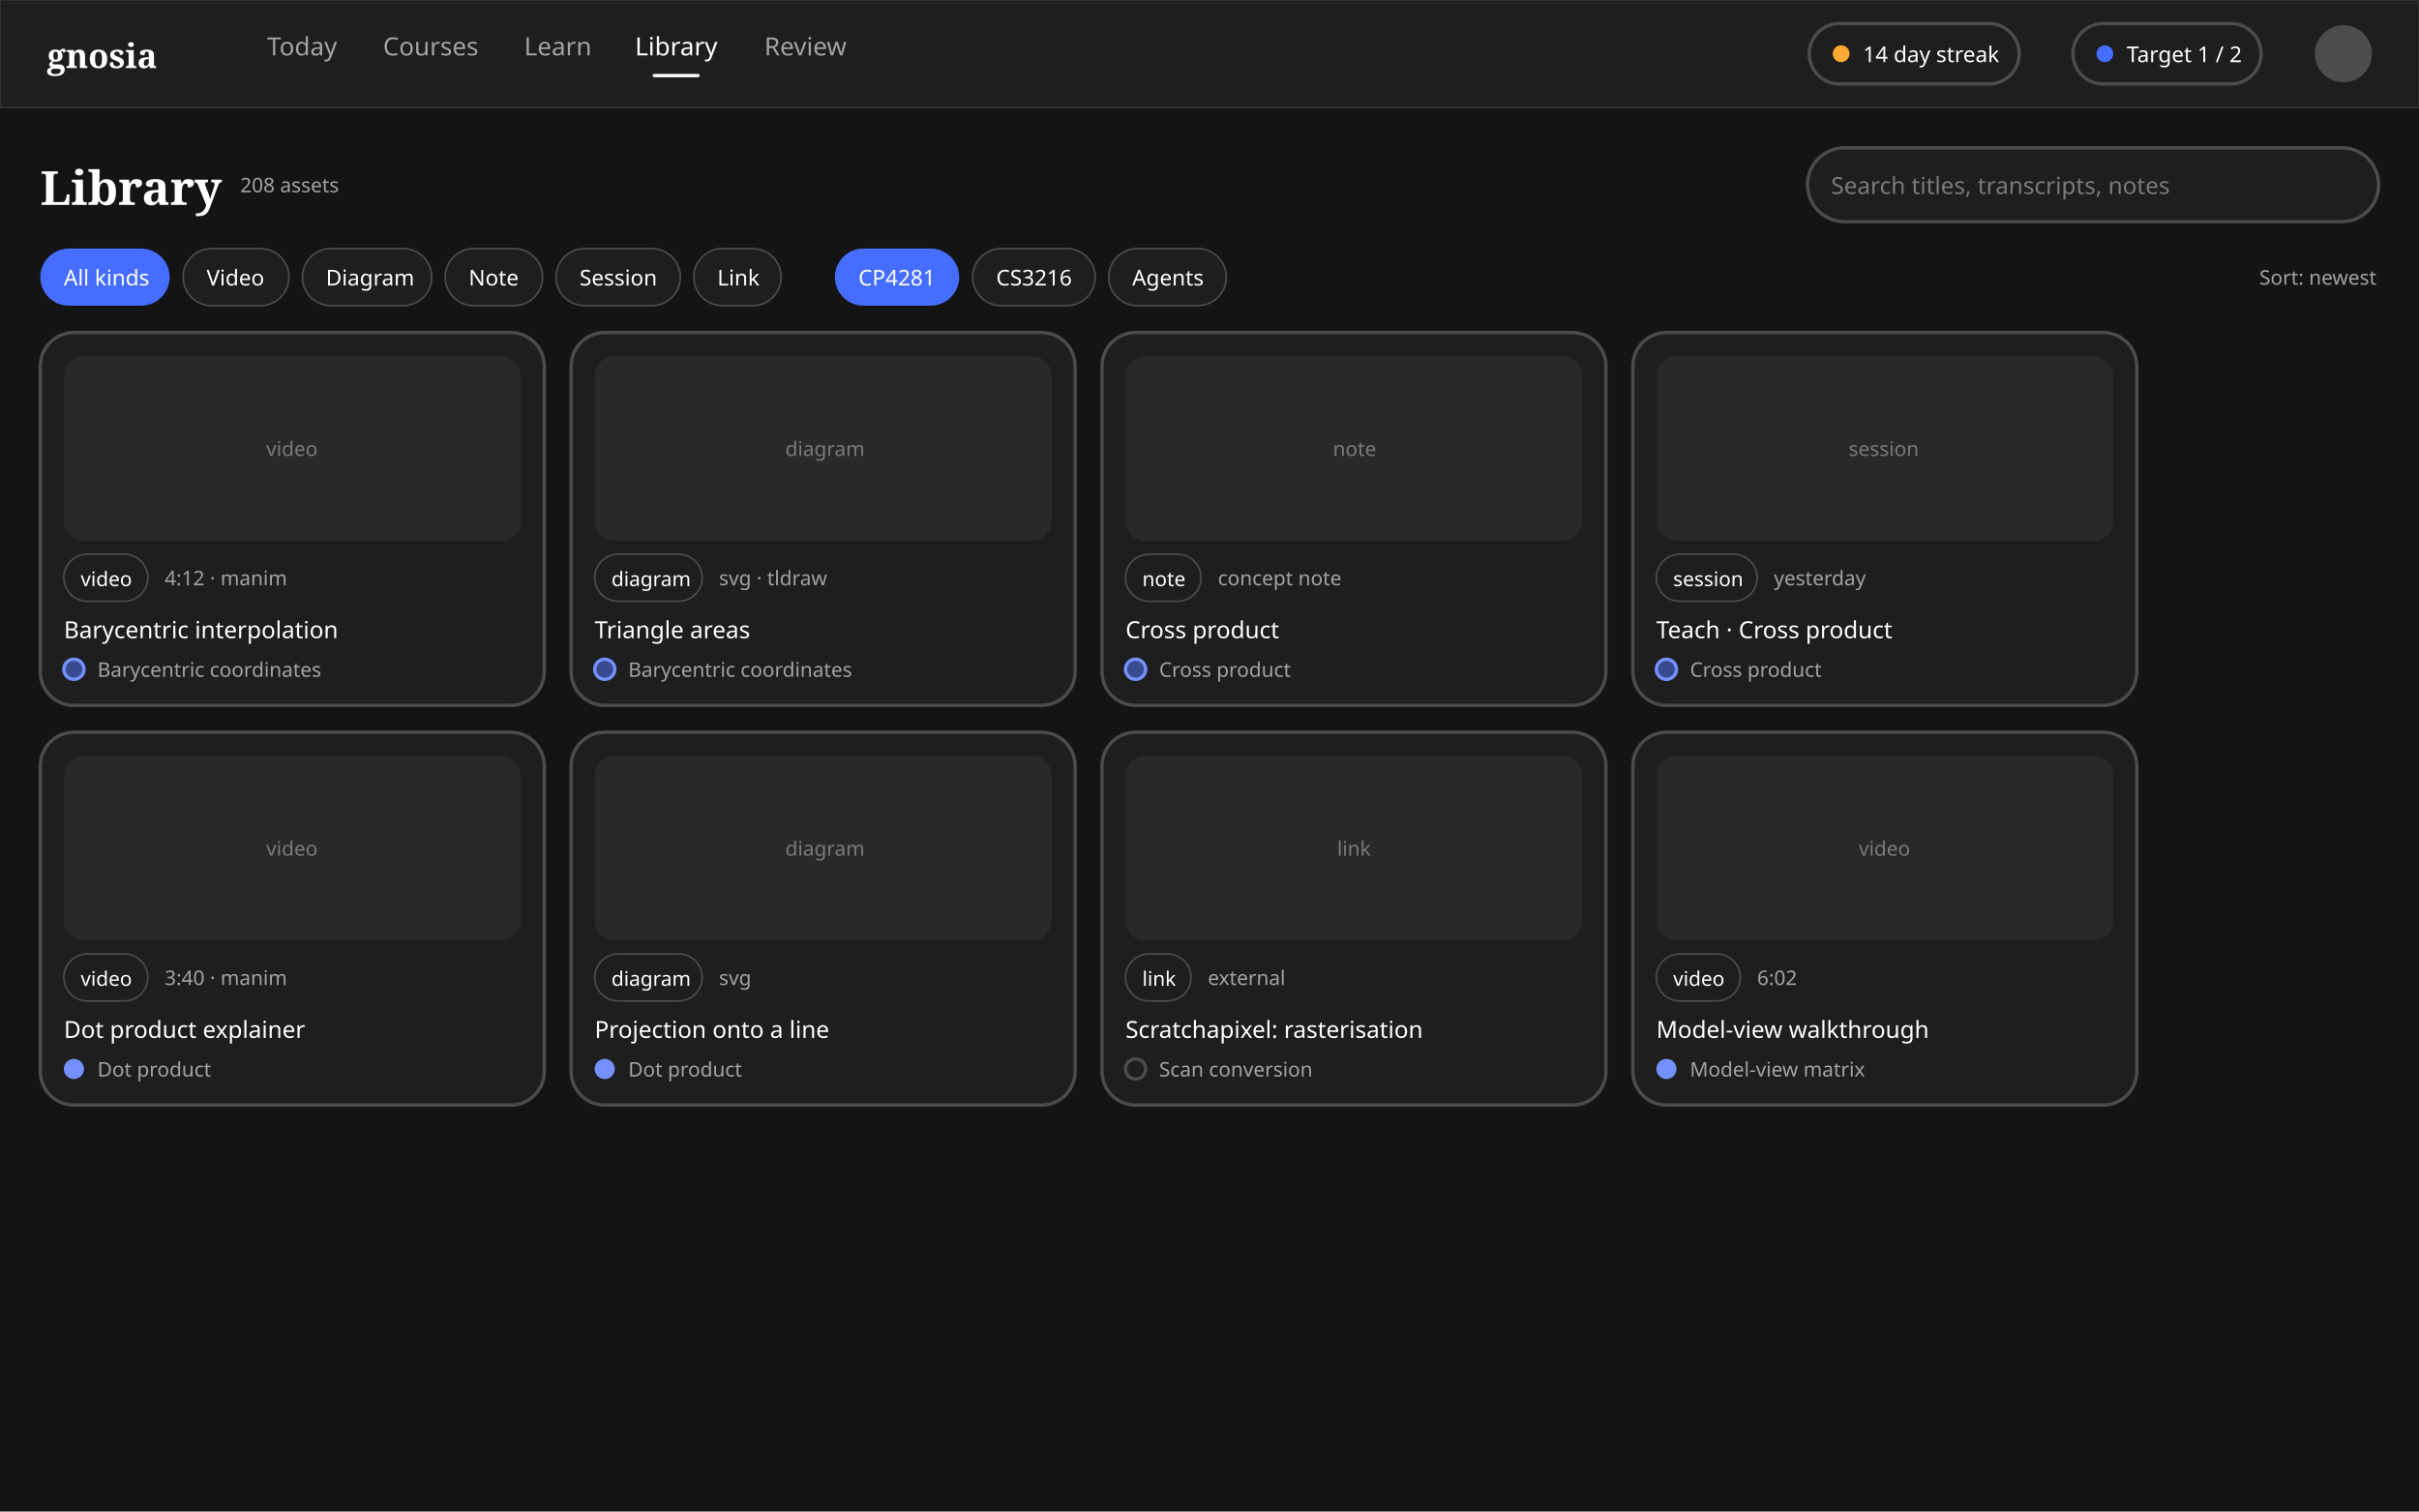
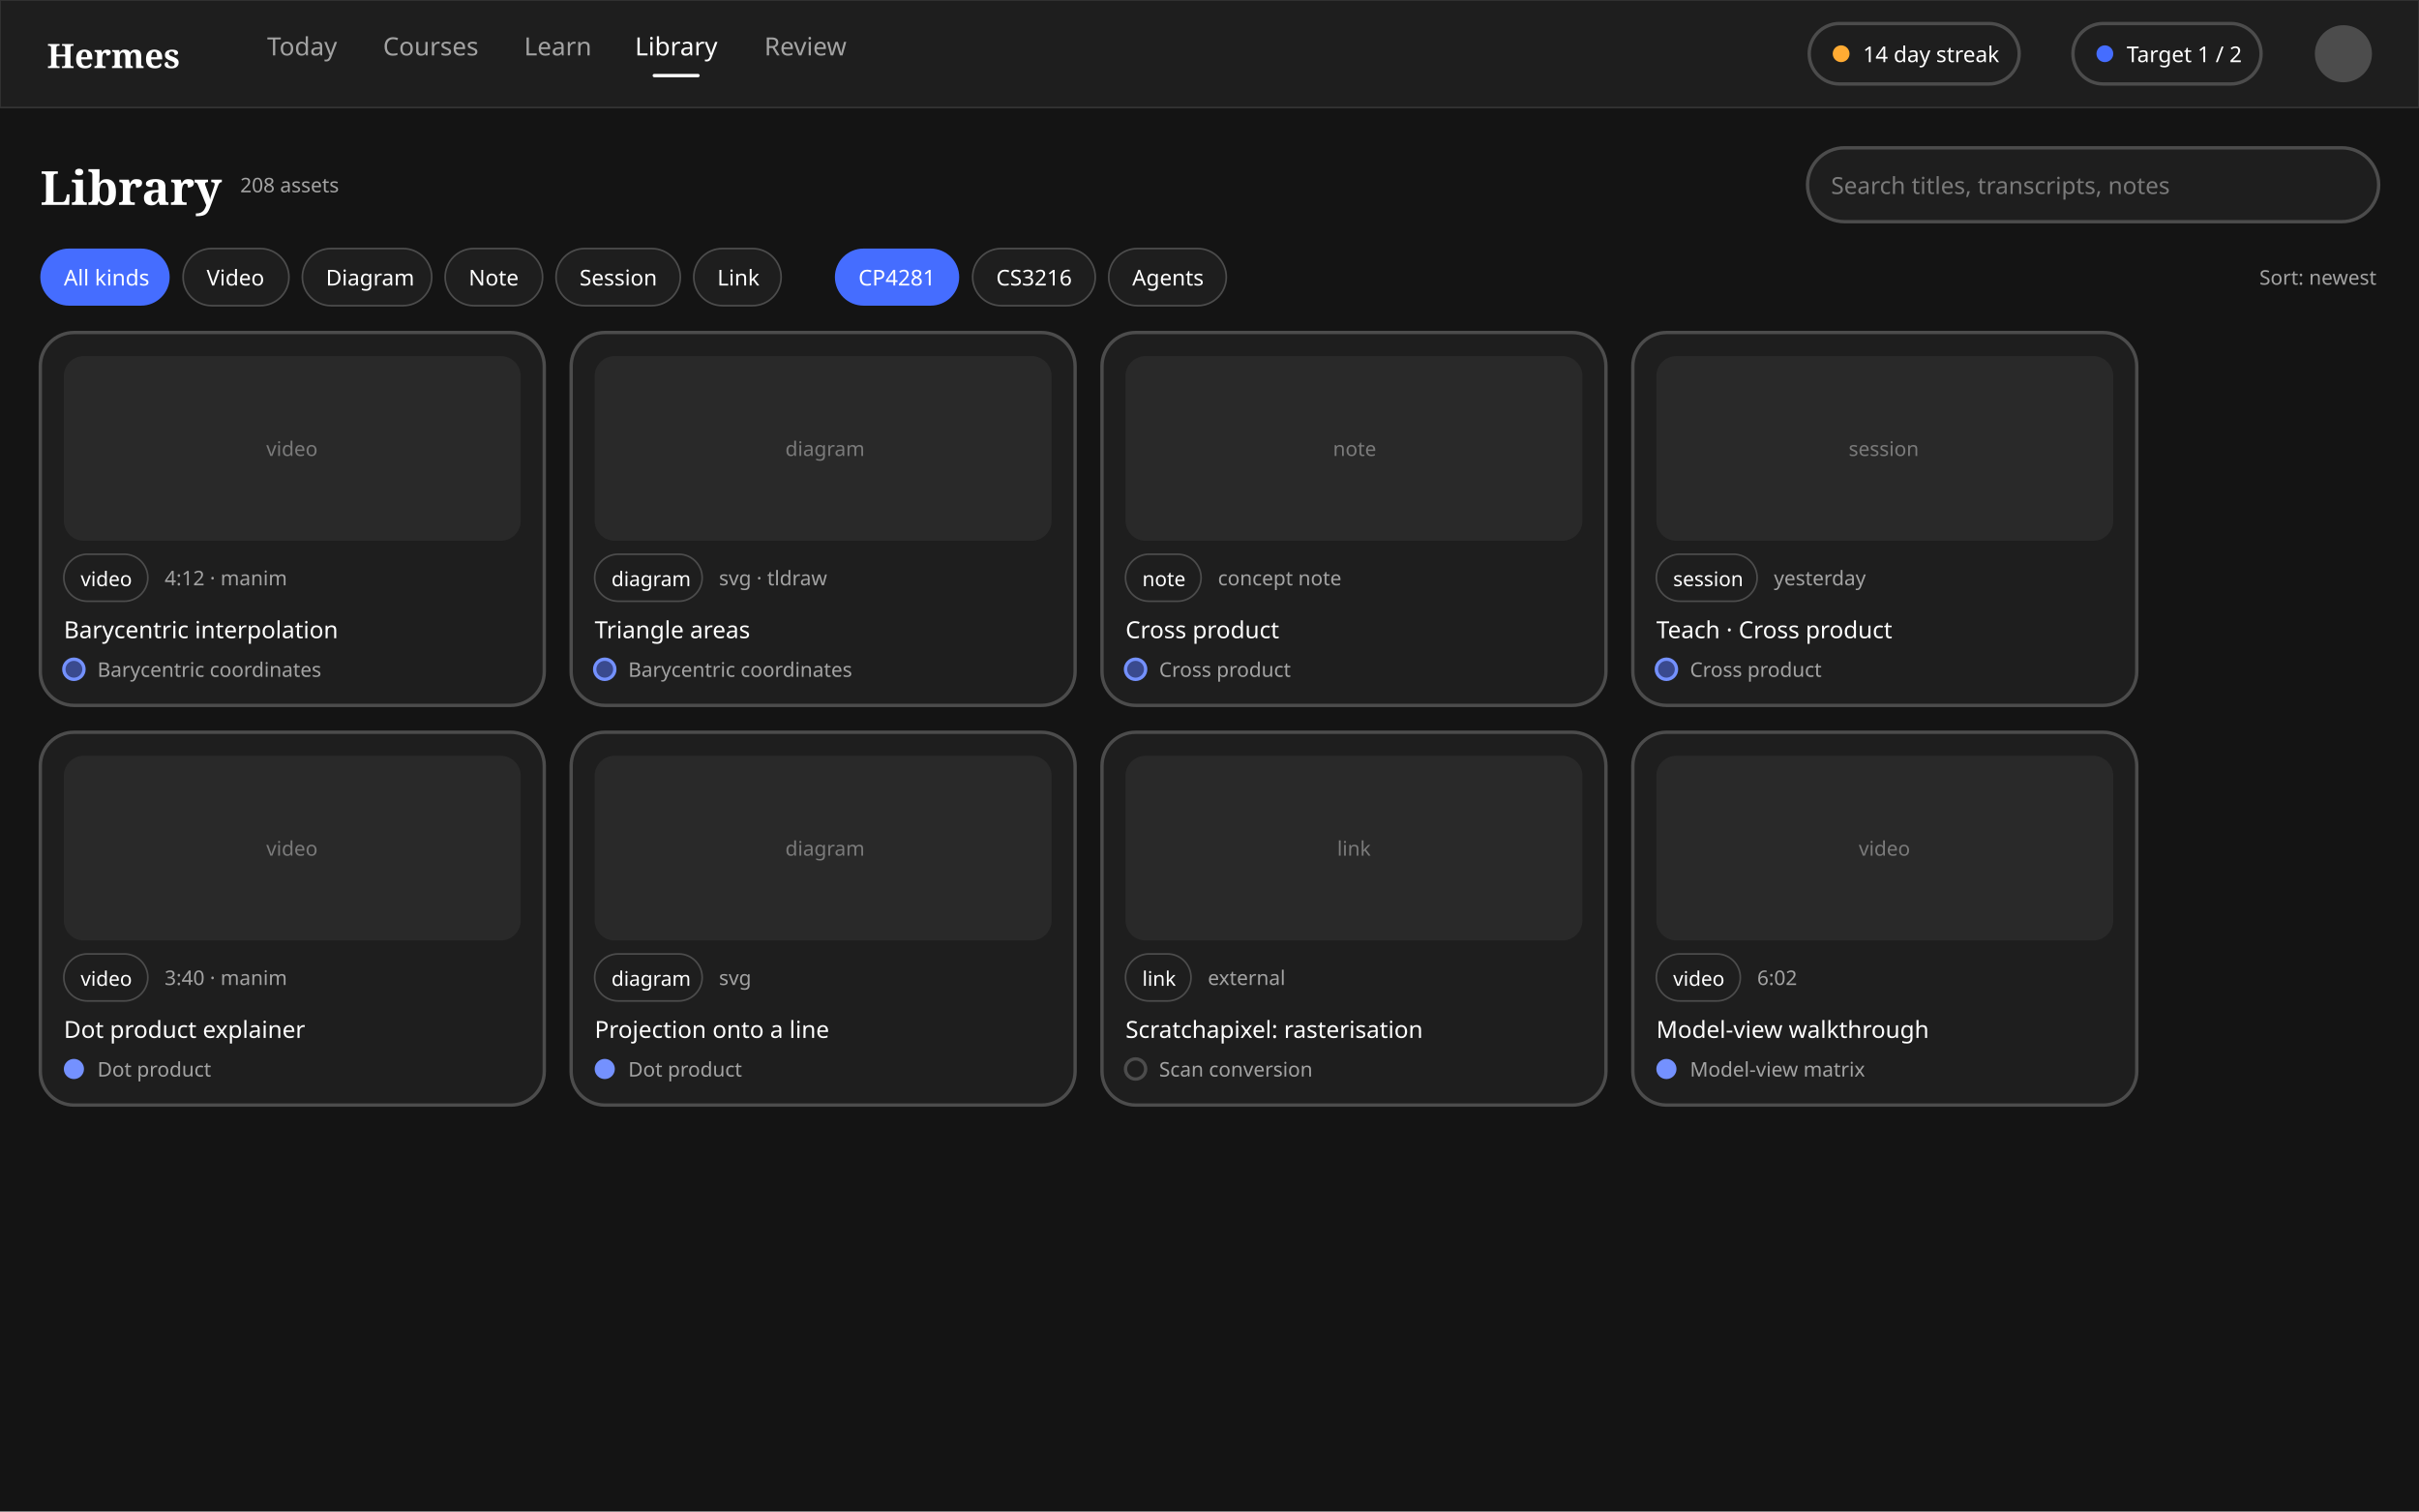
<svg xmlns="http://www.w3.org/2000/svg" width="1440" height="900" viewBox="0 0 1440 900">
  <defs>
    <clipPath id="clip0">
      <rect width="1440" height="900" />
    </clipPath>
  </defs>
  <g>
    <rect width="1440" height="900" fill="#141414" />
    <g clip-path="url(#clip0)">
      <g>
        <rect width="1440" height="64" fill="#1E1E1E" stroke="#333333" stroke-width="1" />
        <g transform="translate(28, 20.5)">
-           <text x="0" y="20" font-family="Georgia, serif" font-size="20" font-weight="700" fill="#FFFFFF">gnosia</text>
+           <text x="0" y="20" font-family="Georgia, serif" font-size="20" font-weight="700" fill="#FFFFFF">Hermes</text>
        </g>
        <g transform="translate(159, 18)">
          <g>
            <g>
              <text x="0" y="15" font-family="Figtree, Nunito, system-ui, sans-serif" font-size="15" font-weight="500" fill="#A3A3A3">Today</text>
            </g>
            <g transform="translate(6.5, 26)">
              <rect width="28" height="2" rx="1" ry="1" fill="#1E1E1E" />
            </g>
          </g>
          <g transform="translate(69, 0)">
            <g>
              <text x="0" y="15" font-family="Figtree, Nunito, system-ui, sans-serif" font-size="15" font-weight="500" fill="#A3A3A3">Courses</text>
            </g>
            <g transform="translate(14, 26)">
              <rect width="28" height="2" rx="1" ry="1" fill="#1E1E1E" />
            </g>
          </g>
          <g transform="translate(153, 0)">
            <g>
              <text x="0" y="15" font-family="Figtree, Nunito, system-ui, sans-serif" font-size="15" font-weight="500" fill="#A3A3A3">Learn</text>
            </g>
            <g transform="translate(5, 26)">
              <rect width="28" height="2" rx="1" ry="1" fill="#1E1E1E" />
            </g>
          </g>
          <g transform="translate(219, 0)">
            <g>
              <text x="0" y="15" font-family="Figtree, Nunito, system-ui, sans-serif" font-size="15" fill="#FFFFFF">Library</text>
            </g>
            <g transform="translate(10.5, 26)">
              <rect width="28" height="2" rx="1" ry="1" fill="#FFFFFF" />
            </g>
          </g>
          <g transform="translate(296, 0)">
            <g>
              <text x="0" y="15" font-family="Figtree, Nunito, system-ui, sans-serif" font-size="15" font-weight="500" fill="#A3A3A3">Review</text>
            </g>
            <g transform="translate(10.5, 26)">
              <rect width="28" height="2" rx="1" ry="1" fill="#1E1E1E" />
            </g>
          </g>
        </g>
        <g transform="translate(536, 32)" />
        <g transform="translate(1077, 14)">
          <rect width="125" height="36" rx="18" ry="18" fill="#1E1E1E" stroke="#4C4C4C" stroke-width="2" />
          <g transform="translate(14, 13)">
            <ellipse cx="5" cy="5" rx="5" ry="5" fill="#FFAB33" />
          </g>
          <g transform="translate(32, 10)">
            <text x="0" y="13" font-family="Figtree, Nunito, system-ui, sans-serif" font-size="13" fill="#FFFFFF">14 day streak</text>
          </g>
        </g>
        <g transform="translate(1234, 14)">
          <rect width="112" height="36" rx="18" ry="18" fill="#1E1E1E" stroke="#4C4C4C" stroke-width="2" />
          <g transform="translate(14, 13)">
            <ellipse cx="5" cy="5" rx="5" ry="5" fill="#456DFF" />
          </g>
          <g transform="translate(32, 10)">
            <text x="0" y="13" font-family="Figtree, Nunito, system-ui, sans-serif" font-size="13" fill="#FFFFFF">Target 1 / 2</text>
          </g>
        </g>
        <g transform="translate(1378, 15)">
          <ellipse cx="17" cy="17" rx="17" ry="17" fill="#4C4C4C" />
        </g>
      </g>
      <g transform="translate(0, 64)">
        <g transform="translate(24, 24)">
          <g transform="translate(0, 6)">
            <text x="0" y="28" font-family="Georgia, serif" font-size="28" font-weight="700" fill="#FFFFFF">Library</text>
          </g>
          <g transform="translate(119, 14.5)">
            <text x="0" y="12" font-family="Figtree, Nunito, system-ui, sans-serif" font-size="12" fill="#A3A3A3">208 assets</text>
          </g>
          <g transform="translate(191, 22)" />
          <g transform="translate(1052, 0)">
            <rect width="340" height="44" rx="22" ry="22" fill="#1E1E1E" stroke="#4C4C4C" stroke-width="2" />
            <g transform="translate(14, 13.5)">
              <text x="0" y="14" font-family="Figtree, Nunito, system-ui, sans-serif" font-size="14" fill="#7A7A7A">Search titles, transcripts, notes</text>
            </g>
          </g>
        </g>
        <g transform="translate(24, 84)">
          <g>
            <rect width="77" height="34" rx="17" ry="17" fill="#456DFF" />
            <g transform="translate(14, 9)">
              <text x="0" y="13" font-family="Figtree, Nunito, system-ui, sans-serif" font-size="13" font-weight="500" fill="#FFFFFF">All kinds</text>
            </g>
          </g>
          <g transform="translate(85, 0)">
            <rect width="63" height="34" rx="17" ry="17" fill="#1E1E1E" stroke="#4C4C4C" stroke-width="1" />
            <g transform="translate(14, 9)">
              <text x="0" y="13" font-family="Figtree, Nunito, system-ui, sans-serif" font-size="13" font-weight="500" fill="#FFFFFF">Video</text>
            </g>
          </g>
          <g transform="translate(156, 0)">
            <rect width="77" height="34" rx="17" ry="17" fill="#1E1E1E" stroke="#4C4C4C" stroke-width="1" />
            <g transform="translate(14, 9)">
              <text x="0" y="13" font-family="Figtree, Nunito, system-ui, sans-serif" font-size="13" font-weight="500" fill="#FFFFFF">Diagram</text>
            </g>
          </g>
          <g transform="translate(241, 0)">
            <rect width="58" height="34" rx="17" ry="17" fill="#1E1E1E" stroke="#4C4C4C" stroke-width="1" />
            <g transform="translate(14, 9)">
              <text x="0" y="13" font-family="Figtree, Nunito, system-ui, sans-serif" font-size="13" font-weight="500" fill="#FFFFFF">Note</text>
            </g>
          </g>
          <g transform="translate(307, 0)">
            <rect width="74" height="34" rx="17" ry="17" fill="#1E1E1E" stroke="#4C4C4C" stroke-width="1" />
            <g transform="translate(14, 9)">
              <text x="0" y="13" font-family="Figtree, Nunito, system-ui, sans-serif" font-size="13" font-weight="500" fill="#FFFFFF">Session</text>
            </g>
          </g>
          <g transform="translate(389, 0)">
            <rect width="52" height="34" rx="17" ry="17" fill="#1E1E1E" stroke="#4C4C4C" stroke-width="1" />
            <g transform="translate(14, 9)">
              <text x="0" y="13" font-family="Figtree, Nunito, system-ui, sans-serif" font-size="13" font-weight="500" fill="#FFFFFF">Link</text>
            </g>
          </g>
          <g transform="translate(449, 17)" />
          <g transform="translate(473, 0)">
            <rect width="74" height="34" rx="17" ry="17" fill="#456DFF" />
            <g transform="translate(14, 9)">
              <text x="0" y="13" font-family="Figtree, Nunito, system-ui, sans-serif" font-size="13" font-weight="500" fill="#FFFFFF">CP4281</text>
            </g>
          </g>
          <g transform="translate(555, 0)">
            <rect width="73" height="34" rx="17" ry="17" fill="#1E1E1E" stroke="#4C4C4C" stroke-width="1" />
            <g transform="translate(14, 9)">
              <text x="0" y="13" font-family="Figtree, Nunito, system-ui, sans-serif" font-size="13" font-weight="500" fill="#FFFFFF">CS3216</text>
            </g>
          </g>
          <g transform="translate(636, 0)">
            <rect width="70" height="34" rx="17" ry="17" fill="#1E1E1E" stroke="#4C4C4C" stroke-width="1" />
            <g transform="translate(14, 9)">
              <text x="0" y="13" font-family="Figtree, Nunito, system-ui, sans-serif" font-size="13" font-weight="500" fill="#FFFFFF">Agents</text>
            </g>
          </g>
          <g transform="translate(714, 17)" />
          <g transform="translate(1321, 9.5)">
            <text x="0" y="12" font-family="Figtree, Nunito, system-ui, sans-serif" font-size="12" fill="#A3A3A3">Sort: newest</text>
          </g>
        </g>
        <g transform="translate(24, 134)">
          <g>
            <g>
              <rect width="300" height="222" rx="20" ry="20" fill="#1E1E1E" stroke="#4C4C4C" stroke-width="2" />
              <g transform="translate(14, 14)">
                <rect width="272" height="110" rx="12" ry="12" fill="#292929" />
                <g transform="translate(120.5, 47.5)">
                  <text x="0" y="12" font-family="Figtree, Nunito, system-ui, sans-serif" font-size="12" fill="#7A7A7A">video</text>
                </g>
              </g>
              <g transform="translate(14, 132)">
                <g>
                  <rect width="50" height="28" rx="14" ry="14" fill="#1E1E1E" stroke="#4C4C4C" stroke-width="1" />
                  <g transform="translate(10, 7)">
                    <text x="0" y="12" font-family="Figtree, Nunito, system-ui, sans-serif" font-size="12" font-weight="500" fill="#FFFFFF">video</text>
                  </g>
                </g>
                <g transform="translate(60, 6.5)">
                  <text x="0" y="12" font-family="Figtree, Nunito, system-ui, sans-serif" font-size="12" fill="#A3A3A3">4:12 · manim</text>
                </g>
              </g>
              <g transform="translate(14, 168)">
                <text x="0" y="14" font-family="Figtree, Nunito, system-ui, sans-serif" font-size="14" fill="#FFFFFF">Barycentric interpolation</text>
              </g>
              <g transform="translate(14, 193)">
                <g transform="translate(0, 1.5)">
                  <ellipse cx="6" cy="6" rx="6" ry="6" fill="#3A4A8F" stroke="#7491FF" stroke-width="2" />
                </g>
                <g transform="translate(20, 0)">
                  <text x="0" y="12" font-family="Figtree, Nunito, system-ui, sans-serif" font-size="12" fill="#A3A3A3">Barycentric coordinates</text>
                </g>
              </g>
            </g>
            <g transform="translate(316, 0)">
              <rect width="300" height="222" rx="20" ry="20" fill="#1E1E1E" stroke="#4C4C4C" stroke-width="2" />
              <g transform="translate(14, 14)">
                <rect width="272" height="110" rx="12" ry="12" fill="#292929" />
                <g transform="translate(113.5, 47.5)">
                  <text x="0" y="12" font-family="Figtree, Nunito, system-ui, sans-serif" font-size="12" fill="#7A7A7A">diagram</text>
                </g>
              </g>
              <g transform="translate(14, 132)">
                <g>
                  <rect width="64" height="28" rx="14" ry="14" fill="#1E1E1E" stroke="#4C4C4C" stroke-width="1" />
                  <g transform="translate(10, 7)">
                    <text x="0" y="12" font-family="Figtree, Nunito, system-ui, sans-serif" font-size="12" font-weight="500" fill="#FFFFFF">diagram</text>
                  </g>
                </g>
                <g transform="translate(74, 6.5)">
                  <text x="0" y="12" font-family="Figtree, Nunito, system-ui, sans-serif" font-size="12" fill="#A3A3A3">svg · tldraw</text>
                </g>
              </g>
              <g transform="translate(14, 168)">
                <text x="0" y="14" font-family="Figtree, Nunito, system-ui, sans-serif" font-size="14" fill="#FFFFFF">Triangle areas</text>
              </g>
              <g transform="translate(14, 193)">
                <g transform="translate(0, 1.5)">
                  <ellipse cx="6" cy="6" rx="6" ry="6" fill="#3A4A8F" stroke="#7491FF" stroke-width="2" />
                </g>
                <g transform="translate(20, 0)">
                  <text x="0" y="12" font-family="Figtree, Nunito, system-ui, sans-serif" font-size="12" fill="#A3A3A3">Barycentric coordinates</text>
                </g>
              </g>
            </g>
            <g transform="translate(632, 0)">
              <rect width="300" height="222" rx="20" ry="20" fill="#1E1E1E" stroke="#4C4C4C" stroke-width="2" />
              <g transform="translate(14, 14)">
                <rect width="272" height="110" rx="12" ry="12" fill="#292929" />
                <g transform="translate(123.5, 47.5)">
                  <text x="0" y="12" font-family="Figtree, Nunito, system-ui, sans-serif" font-size="12" fill="#7A7A7A">note</text>
                </g>
              </g>
              <g transform="translate(14, 132)">
                <g>
                  <rect width="45" height="28" rx="14" ry="14" fill="#1E1E1E" stroke="#4C4C4C" stroke-width="1" />
                  <g transform="translate(10, 7)">
                    <text x="0" y="12" font-family="Figtree, Nunito, system-ui, sans-serif" font-size="12" font-weight="500" fill="#FFFFFF">note</text>
                  </g>
                </g>
                <g transform="translate(55, 6.5)">
                  <text x="0" y="12" font-family="Figtree, Nunito, system-ui, sans-serif" font-size="12" fill="#A3A3A3">concept note</text>
                </g>
              </g>
              <g transform="translate(14, 168)">
                <text x="0" y="14" font-family="Figtree, Nunito, system-ui, sans-serif" font-size="14" fill="#FFFFFF">Cross product</text>
              </g>
              <g transform="translate(14, 193)">
                <g transform="translate(0, 1.5)">
                  <ellipse cx="6" cy="6" rx="6" ry="6" fill="#3A4A8F" stroke="#7491FF" stroke-width="2" />
                </g>
                <g transform="translate(20, 0)">
                  <text x="0" y="12" font-family="Figtree, Nunito, system-ui, sans-serif" font-size="12" fill="#A3A3A3">Cross product</text>
                </g>
              </g>
            </g>
            <g transform="translate(948, 0)">
              <rect width="300" height="222" rx="20" ry="20" fill="#1E1E1E" stroke="#4C4C4C" stroke-width="2" />
              <g transform="translate(14, 14)">
                <rect width="272" height="110" rx="12" ry="12" fill="#292929" />
                <g transform="translate(114.5, 47.5)">
                  <text x="0" y="12" font-family="Figtree, Nunito, system-ui, sans-serif" font-size="12" fill="#7A7A7A">session</text>
                </g>
              </g>
              <g transform="translate(14, 132)">
                <g>
                  <rect width="60" height="28" rx="14" ry="14" fill="#1E1E1E" stroke="#4C4C4C" stroke-width="1" />
                  <g transform="translate(10, 7)">
                    <text x="0" y="12" font-family="Figtree, Nunito, system-ui, sans-serif" font-size="12" font-weight="500" fill="#FFFFFF">session</text>
                  </g>
                </g>
                <g transform="translate(70, 6.5)">
                  <text x="0" y="12" font-family="Figtree, Nunito, system-ui, sans-serif" font-size="12" fill="#A3A3A3">yesterday</text>
                </g>
              </g>
              <g transform="translate(14, 168)">
                <text x="0" y="14" font-family="Figtree, Nunito, system-ui, sans-serif" font-size="14" fill="#FFFFFF">Teach · Cross product</text>
              </g>
              <g transform="translate(14, 193)">
                <g transform="translate(0, 1.5)">
                  <ellipse cx="6" cy="6" rx="6" ry="6" fill="#3A4A8F" stroke="#7491FF" stroke-width="2" />
                </g>
                <g transform="translate(20, 0)">
                  <text x="0" y="12" font-family="Figtree, Nunito, system-ui, sans-serif" font-size="12" fill="#A3A3A3">Cross product</text>
                </g>
              </g>
            </g>
          </g>
          <g transform="translate(0, 238)">
            <g>
              <rect width="300" height="222" rx="20" ry="20" fill="#1E1E1E" stroke="#4C4C4C" stroke-width="2" />
              <g transform="translate(14, 14)">
                <rect width="272" height="110" rx="12" ry="12" fill="#292929" />
                <g transform="translate(120.5, 47.5)">
                  <text x="0" y="12" font-family="Figtree, Nunito, system-ui, sans-serif" font-size="12" fill="#7A7A7A">video</text>
                </g>
              </g>
              <g transform="translate(14, 132)">
                <g>
                  <rect width="50" height="28" rx="14" ry="14" fill="#1E1E1E" stroke="#4C4C4C" stroke-width="1" />
                  <g transform="translate(10, 7)">
                    <text x="0" y="12" font-family="Figtree, Nunito, system-ui, sans-serif" font-size="12" font-weight="500" fill="#FFFFFF">video</text>
                  </g>
                </g>
                <g transform="translate(60, 6.5)">
                  <text x="0" y="12" font-family="Figtree, Nunito, system-ui, sans-serif" font-size="12" fill="#A3A3A3">3:40 · manim</text>
                </g>
              </g>
              <g transform="translate(14, 168)">
                <text x="0" y="14" font-family="Figtree, Nunito, system-ui, sans-serif" font-size="14" fill="#FFFFFF">Dot product explainer</text>
              </g>
              <g transform="translate(14, 193)">
                <g transform="translate(0, 1.5)">
                  <ellipse cx="6" cy="6" rx="6" ry="6" fill="#7491FF" />
                </g>
                <g transform="translate(20, 0)">
                  <text x="0" y="12" font-family="Figtree, Nunito, system-ui, sans-serif" font-size="12" fill="#A3A3A3">Dot product</text>
                </g>
              </g>
            </g>
            <g transform="translate(316, 0)">
              <rect width="300" height="222" rx="20" ry="20" fill="#1E1E1E" stroke="#4C4C4C" stroke-width="2" />
              <g transform="translate(14, 14)">
                <rect width="272" height="110" rx="12" ry="12" fill="#292929" />
                <g transform="translate(113.5, 47.5)">
                  <text x="0" y="12" font-family="Figtree, Nunito, system-ui, sans-serif" font-size="12" fill="#7A7A7A">diagram</text>
                </g>
              </g>
              <g transform="translate(14, 132)">
                <g>
                  <rect width="64" height="28" rx="14" ry="14" fill="#1E1E1E" stroke="#4C4C4C" stroke-width="1" />
                  <g transform="translate(10, 7)">
                    <text x="0" y="12" font-family="Figtree, Nunito, system-ui, sans-serif" font-size="12" font-weight="500" fill="#FFFFFF">diagram</text>
                  </g>
                </g>
                <g transform="translate(74, 6.5)">
                  <text x="0" y="12" font-family="Figtree, Nunito, system-ui, sans-serif" font-size="12" fill="#A3A3A3">svg</text>
                </g>
              </g>
              <g transform="translate(14, 168)">
                <text x="0" y="14" font-family="Figtree, Nunito, system-ui, sans-serif" font-size="14" fill="#FFFFFF">Projection onto a line</text>
              </g>
              <g transform="translate(14, 193)">
                <g transform="translate(0, 1.5)">
                  <ellipse cx="6" cy="6" rx="6" ry="6" fill="#7491FF" />
                </g>
                <g transform="translate(20, 0)">
                  <text x="0" y="12" font-family="Figtree, Nunito, system-ui, sans-serif" font-size="12" fill="#A3A3A3">Dot product</text>
                </g>
              </g>
            </g>
            <g transform="translate(632, 0)">
              <rect width="300" height="222" rx="20" ry="20" fill="#1E1E1E" stroke="#4C4C4C" stroke-width="2" />
              <g transform="translate(14, 14)">
                <rect width="272" height="110" rx="12" ry="12" fill="#292929" />
                <g transform="translate(126, 47.5)">
                  <text x="0" y="12" font-family="Figtree, Nunito, system-ui, sans-serif" font-size="12" fill="#7A7A7A">link</text>
                </g>
              </g>
              <g transform="translate(14, 132)">
                <g>
                  <rect width="39" height="28" rx="14" ry="14" fill="#1E1E1E" stroke="#4C4C4C" stroke-width="1" />
                  <g transform="translate(10, 7)">
                    <text x="0" y="12" font-family="Figtree, Nunito, system-ui, sans-serif" font-size="12" font-weight="500" fill="#FFFFFF">link</text>
                  </g>
                </g>
                <g transform="translate(49, 6.5)">
                  <text x="0" y="12" font-family="Figtree, Nunito, system-ui, sans-serif" font-size="12" fill="#A3A3A3">external</text>
                </g>
              </g>
              <g transform="translate(14, 168)">
                <text x="0" y="14" font-family="Figtree, Nunito, system-ui, sans-serif" font-size="14" fill="#FFFFFF">Scratchapixel: rasterisation</text>
              </g>
              <g transform="translate(14, 193)">
                <g transform="translate(0, 1.5)">
                  <ellipse cx="6" cy="6" rx="6" ry="6" fill="#1E1E1E" stroke="#4C4C4C" stroke-width="2" />
                </g>
                <g transform="translate(20, 0)">
                  <text x="0" y="12" font-family="Figtree, Nunito, system-ui, sans-serif" font-size="12" fill="#A3A3A3">Scan conversion</text>
                </g>
              </g>
            </g>
            <g transform="translate(948, 0)">
              <rect width="300" height="222" rx="20" ry="20" fill="#1E1E1E" stroke="#4C4C4C" stroke-width="2" />
              <g transform="translate(14, 14)">
                <rect width="272" height="110" rx="12" ry="12" fill="#292929" />
                <g transform="translate(120.5, 47.5)">
                  <text x="0" y="12" font-family="Figtree, Nunito, system-ui, sans-serif" font-size="12" fill="#7A7A7A">video</text>
                </g>
              </g>
              <g transform="translate(14, 132)">
                <g>
                  <rect width="50" height="28" rx="14" ry="14" fill="#1E1E1E" stroke="#4C4C4C" stroke-width="1" />
                  <g transform="translate(10, 7)">
                    <text x="0" y="12" font-family="Figtree, Nunito, system-ui, sans-serif" font-size="12" font-weight="500" fill="#FFFFFF">video</text>
                  </g>
                </g>
                <g transform="translate(60, 6.5)">
                  <text x="0" y="12" font-family="Figtree, Nunito, system-ui, sans-serif" font-size="12" fill="#A3A3A3">6:02</text>
                </g>
              </g>
              <g transform="translate(14, 168)">
                <text x="0" y="14" font-family="Figtree, Nunito, system-ui, sans-serif" font-size="14" fill="#FFFFFF">Model-view walkthrough</text>
              </g>
              <g transform="translate(14, 193)">
                <g transform="translate(0, 1.5)">
                  <ellipse cx="6" cy="6" rx="6" ry="6" fill="#7491FF" />
                </g>
                <g transform="translate(20, 0)">
                  <text x="0" y="12" font-family="Figtree, Nunito, system-ui, sans-serif" font-size="12" fill="#A3A3A3">Model-view matrix</text>
                </g>
              </g>
            </g>
          </g>
        </g>
      </g>
    </g>
  </g>
</svg>
